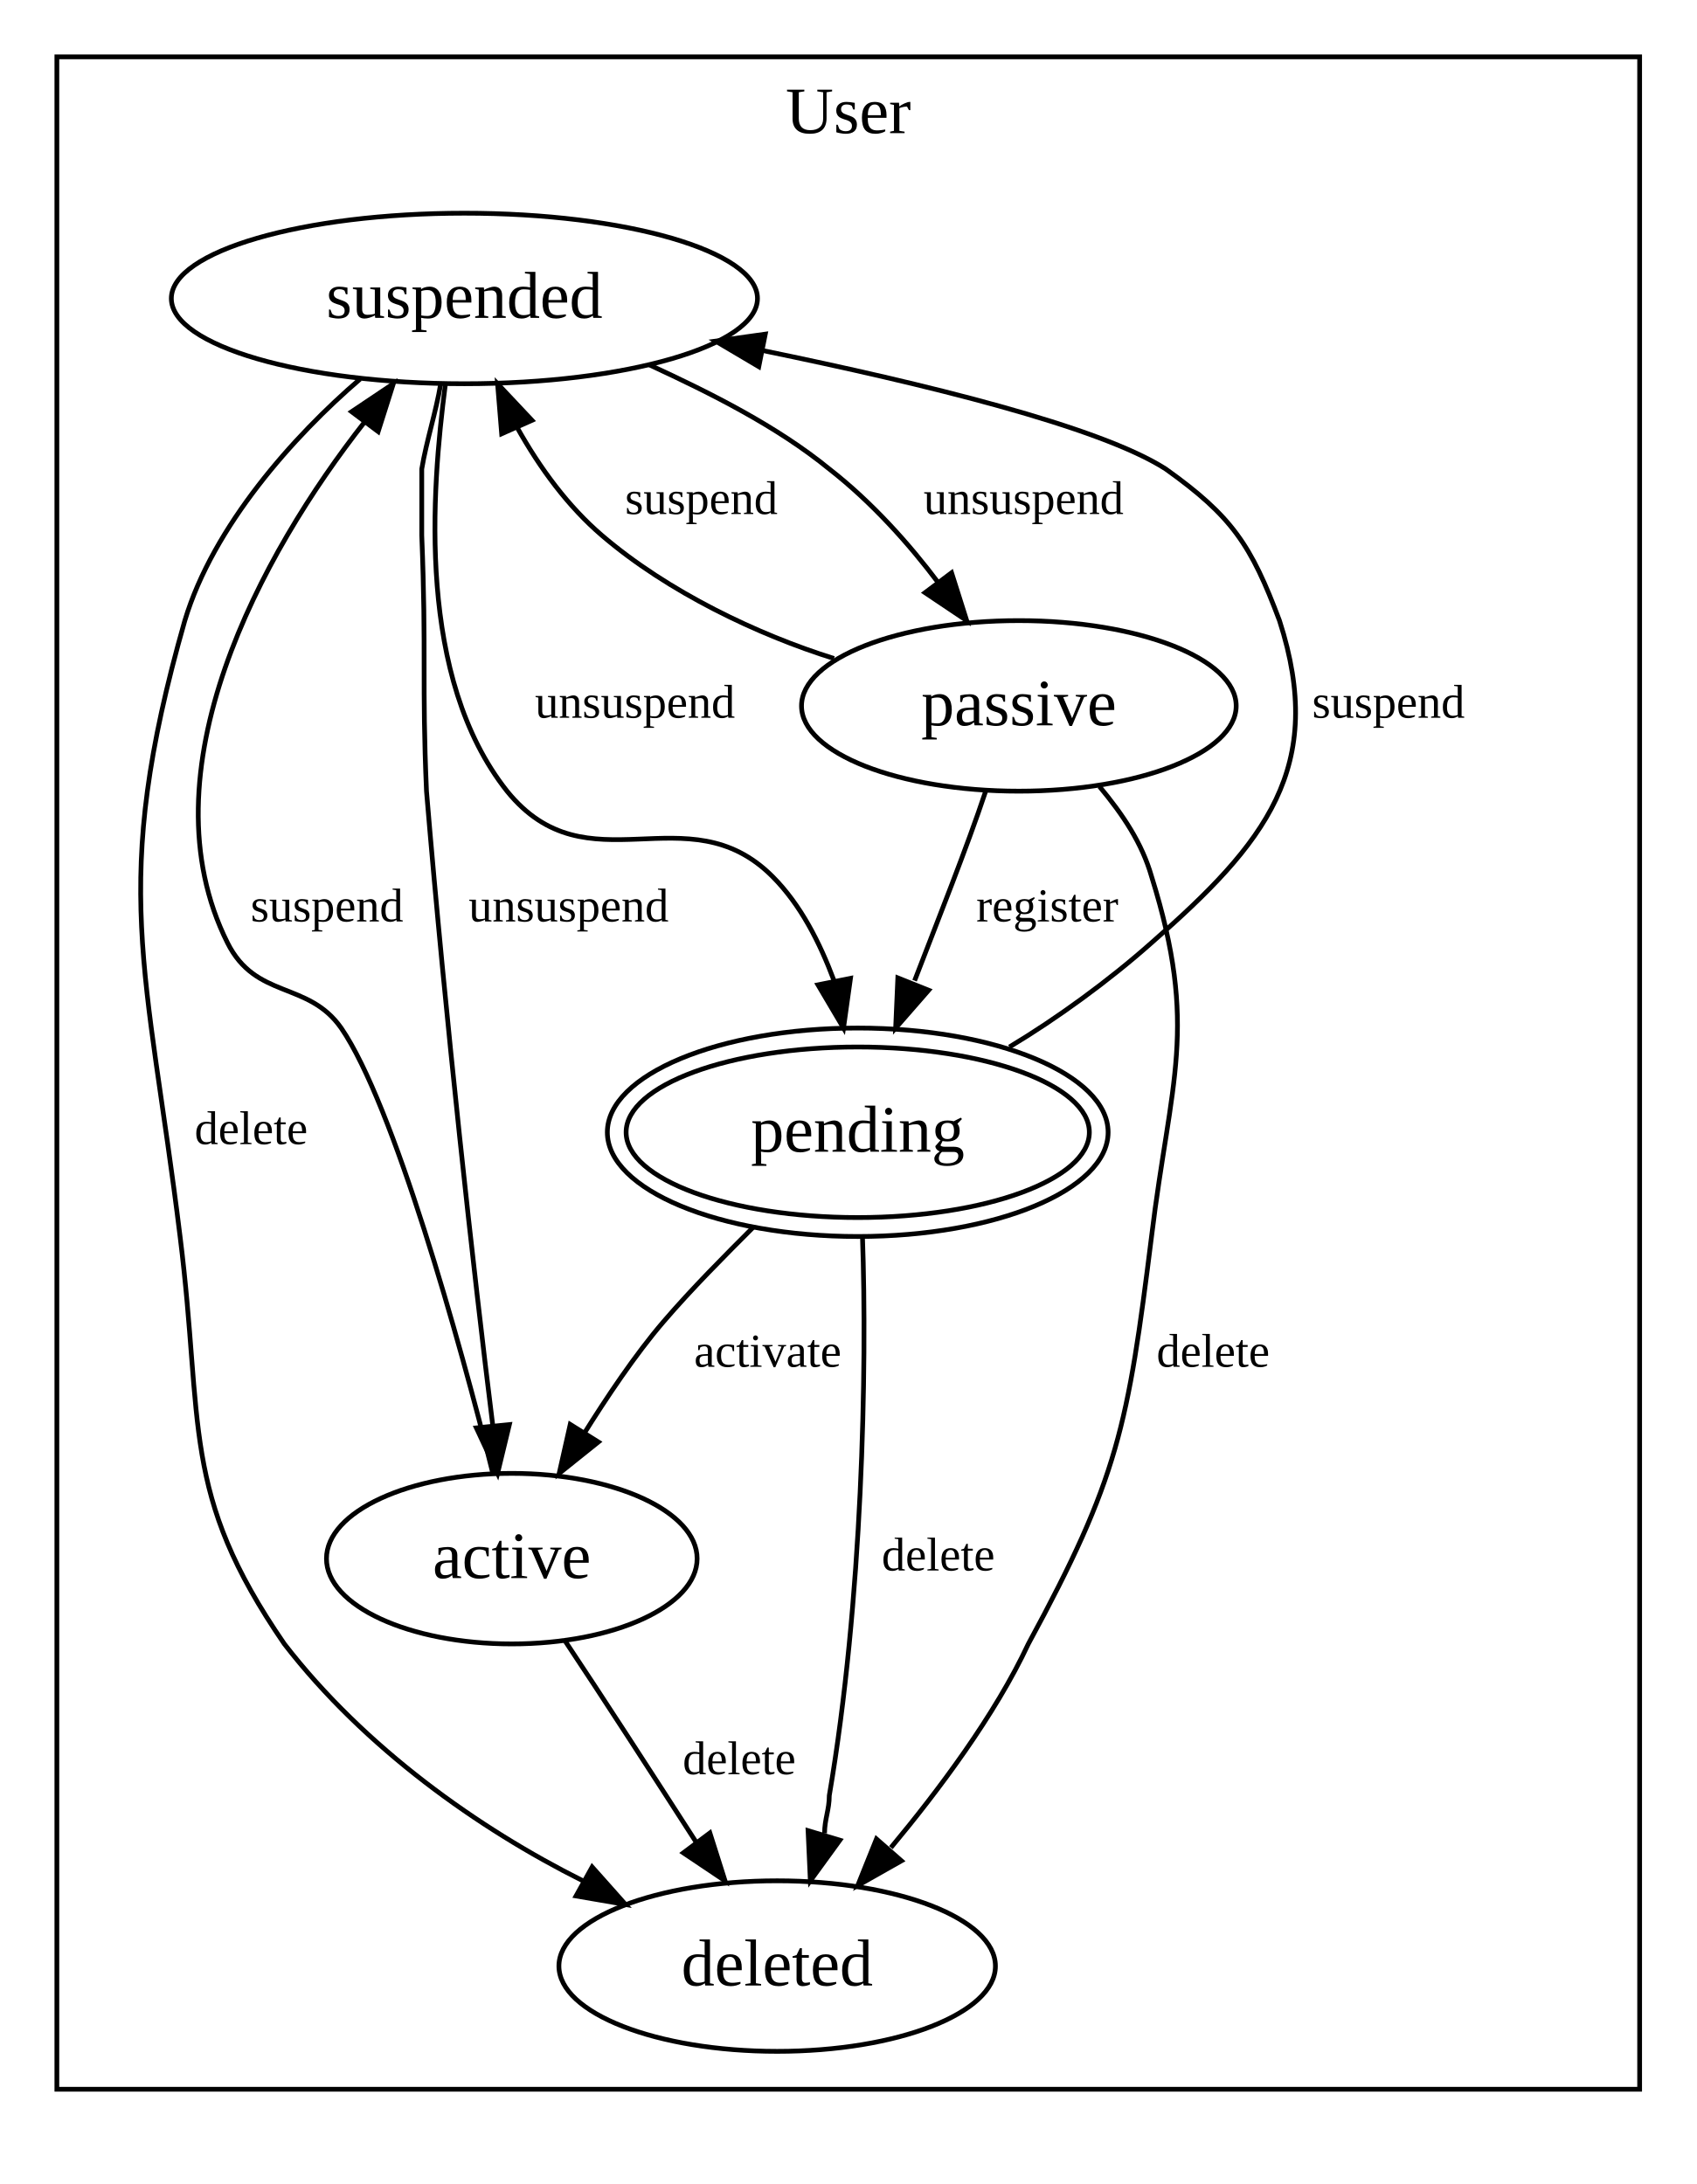
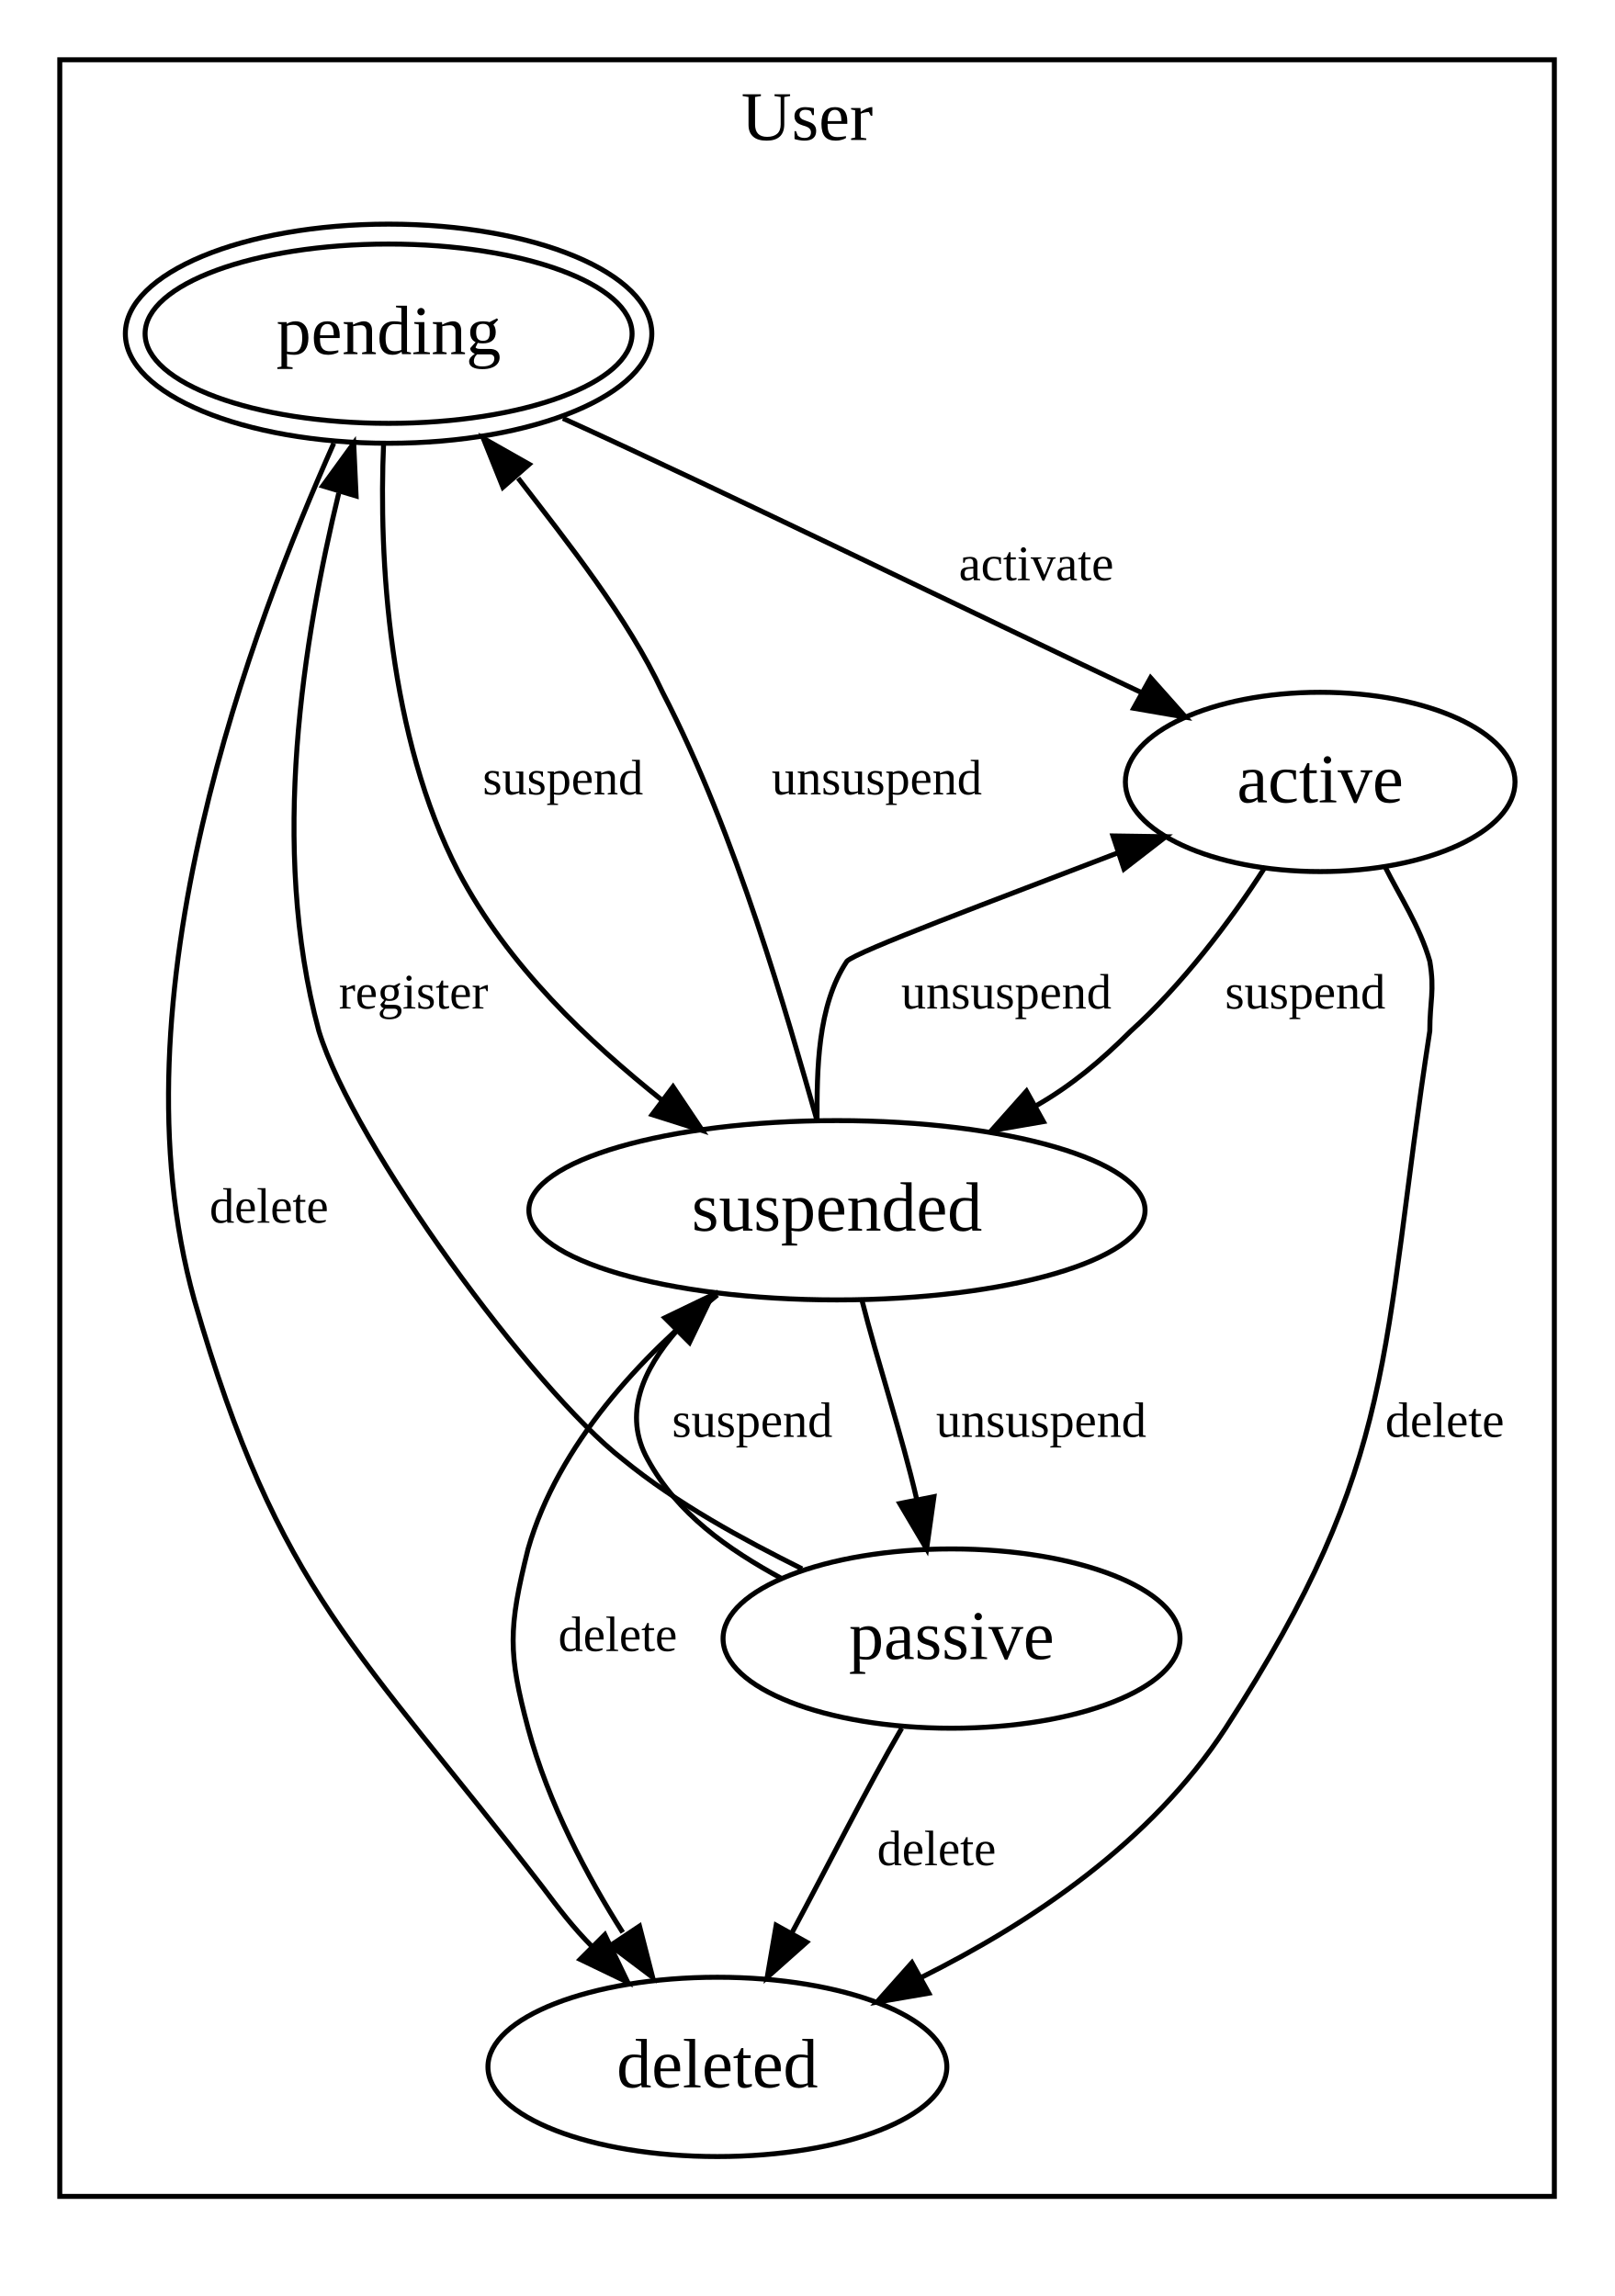
- <svg xmlns="http://www.w3.org/2000/svg" width="358pt" height="461pt" viewBox="0.00 0.00 358.00 461.00">
+ <svg xmlns="http://www.w3.org/2000/svg" width="324pt" height="461pt" viewBox="0.00 0.00 324.00 461.00">
  <g id="graph0" class="graph" transform="scale(1 1) rotate(0) translate(4 457)">
-     <polygon style="fill:white;stroke:white;" points="-4,4 -4,-457 354,-457 354,4 -4,4" />
+     <polygon style="fill:white;stroke:white;" points="-4,4 -4,-457 320,-457 320,4 -4,4" />
    <g id="cluster2" class="cluster">
-       <polygon style="fill:none;stroke:black;" points="8,-16 8,-445 342,-445 342,-16 8,-16" />
-       <text text-anchor="middle" x="175" y="-428.9" style="font-family:Times New Roman;font-size:14.00;">User</text>
+       <polygon style="fill:none;stroke:black;" points="8,-16 8,-445 308,-445 308,-16 8,-16" />
+       <text text-anchor="middle" x="158" y="-428.9" style="font-family:Times New Roman;font-size:14.00;">User</text>
    </g>
    <g id="node2" class="node">
-       <ellipse style="fill:none;stroke:black;" cx="94" cy="-394" rx="61.844" ry="18" />
-       <text text-anchor="middle" x="94" y="-389.9" style="font-family:Times New Roman;font-size:14.00;">suspended</text>
+       <ellipse style="fill:none;stroke:black;" cx="140" cy="-42" rx="46.056" ry="18" />
+       <text text-anchor="middle" x="140" y="-37.9" style="font-family:Times New Roman;font-size:14.00;">deleted</text>
    </g>
    <g id="node3" class="node">
-       <ellipse style="fill:none;stroke:black;" cx="160" cy="-42" rx="46.056" ry="18" />
-       <text text-anchor="middle" x="160" y="-37.9" style="font-family:Times New Roman;font-size:14.00;">deleted</text>
+       <ellipse style="fill:none;stroke:black;" cx="74" cy="-390" rx="48.876" ry="18" />
+       <ellipse style="fill:none;stroke:black;" cx="74" cy="-390" rx="52.838" ry="22" />
+       <text text-anchor="middle" x="74" y="-385.9" style="font-family:Times New Roman;font-size:14.00;">pending</text>
+     </g>
+     <g id="edge21" class="edge">
+       <path style="fill:none;stroke:black;" d="M63,-368C47,-332 18,-257 35,-196 52,-137 68,-126 105,-78 108,-74 111,-70 115,-66" />
+       <polygon style="fill:black;stroke:black;" points="117.404,-68.546 122,-59 112.454,-63.596 117.404,-68.546" />
+       <text text-anchor="middle" x="50" y="-211.5" style="font-family:Times New Roman;font-size:10.00;">delete</text>
+     </g>
+     <g id="node4" class="node">
+       <ellipse style="fill:none;stroke:black;" cx="261" cy="-300" rx="39.107" ry="18" />
+       <text text-anchor="middle" x="261" y="-295.9" style="font-family:Times New Roman;font-size:14.00;">active</text>
+     </g>
+     <g id="edge17" class="edge">
+       <path style="fill:none;stroke:black;" d="M109,-373C142,-358 191,-334 225,-318" />
+       <polygon style="fill:black;stroke:black;" points="226.958,-320.916 234,-313 223.559,-314.797 226.958,-320.916" />
+       <text text-anchor="middle" x="204" y="-340.5" style="font-family:Times New Roman;font-size:10.00;">activate</text>
+     </g>
+     <g id="node6" class="node">
+       <ellipse style="fill:none;stroke:black;" cx="164" cy="-214" rx="61.844" ry="18" />
+       <text text-anchor="middle" x="164" y="-209.9" style="font-family:Times New Roman;font-size:14.00;">suspended</text>
+     </g>
+     <g id="edge7" class="edge">
+       <path style="fill:none;stroke:black;" d="M73,-368C72,-345 74,-309 88,-282 98,-263 114,-248 129,-236" />
+       <polygon style="fill:black;stroke:black;" points="131.1,-238.8 137,-230 126.9,-233.2 131.1,-238.8" />
+       <text text-anchor="middle" x="109" y="-297.5" style="font-family:Times New Roman;font-size:10.00;">suspend</text>
+     </g>
+     <g id="edge23" class="edge">
+       <path style="fill:none;stroke:black;" d="M274,-283C277,-277 281,-271 283,-264 284,-258 283,-256 283,-250 273,-185 277,-164 242,-110 227,-87 203,-71 181,-60" />
+       <polygon style="fill:black;stroke:black;" points="182.441,-56.797 172,-55 179.042,-62.916 182.441,-56.797" />
+       <text text-anchor="middle" x="286" y="-168.5" style="font-family:Times New Roman;font-size:10.00;">delete</text>
+     </g>
+     <g id="edge9" class="edge">
+       <path style="fill:none;stroke:black;" d="M250,-283C243,-272 233,-259 223,-250 217,-244 211,-239 204,-235" />
+       <polygon style="fill:black;stroke:black;" points="205.441,-231.797 195,-230 202.042,-237.916 205.441,-231.797" />
+       <text text-anchor="middle" x="258" y="-254.5" style="font-family:Times New Roman;font-size:10.00;">suspend</text>
+     </g>
+     <g id="node5" class="node">
+       <ellipse style="fill:none;stroke:black;" cx="187" cy="-128" rx="45.862" ry="18" />
+       <text text-anchor="middle" x="187" y="-123.9" style="font-family:Times New Roman;font-size:14.00;">passive</text>
    </g>
    <g id="edge19" class="edge">
-       <path style="fill:none;stroke:black;" d="M72,-377C58,-365 41,-346 35,-326 19,-270 27,-253 34,-196 39,-156 34,-142 56,-110 73,-88 97,-71 119,-60" />
-       <polygon style="fill:black;stroke:black;" points="120.958,-62.916 128,-55 117.559,-56.797 120.958,-62.916" />
-       <text text-anchor="middle" x="49" y="-215.5" style="font-family:Times New Roman;font-size:10.00;">delete</text>
-     </g>
-     <g id="node4" class="node">
-       <ellipse style="fill:none;stroke:black;" cx="104" cy="-128" rx="39.107" ry="18" />
-       <text text-anchor="middle" x="104" y="-123.9" style="font-family:Times New Roman;font-size:14.00;">active</text>
+       <path style="fill:none;stroke:black;" d="M177,-110C170,-98 162,-82 155,-69" />
+       <polygon style="fill:black;stroke:black;" points="157.916,-67.042 150,-60 151.797,-70.441 157.916,-67.042" />
+       <text text-anchor="middle" x="184" y="-82.5" style="font-family:Times New Roman;font-size:10.00;">delete</text>
    </g>
    <g id="edge3" class="edge">
-       <path style="fill:none;stroke:black;" d="M89,-376C88,-370 86,-364 85,-358 85,-351 85,-350 85,-344 86,-319 85,-313 86,-290 90,-242 96,-188 100,-156" />
-       <polygon style="fill:black;stroke:black;" points="103.488,-156.299 101,-146 96.522,-155.602 103.488,-156.299" />
-       <text text-anchor="middle" x="116" y="-262.5" style="font-family:Times New Roman;font-size:10.00;">unsuspend</text>
-     </g>
-     <g id="node5" class="node">
-       <ellipse style="fill:none;stroke:black;" cx="177" cy="-218" rx="48.876" ry="18" />
-       <ellipse style="fill:none;stroke:black;" cx="177" cy="-218" rx="52.838" ry="22" />
-       <text text-anchor="middle" x="177" y="-213.9" style="font-family:Times New Roman;font-size:14.00;">pending</text>
+       <path style="fill:none;stroke:black;" d="M157,-142C145,-148 132,-155 121,-164 103,-178 67,-227 60,-250 50,-287 57,-329 64,-358" />
+       <polygon style="fill:black;stroke:black;" points="60.774,-359.427 67,-368 67.479,-357.416 60.774,-359.427" />
+       <text text-anchor="middle" x="79" y="-254.5" style="font-family:Times New Roman;font-size:10.00;">register</text>
    </g>
    <g id="edge5" class="edge">
-       <path style="fill:none;stroke:black;" d="M90,-376C87,-353 84,-314 103,-290 120,-269 141,-290 159,-272 165,-266 169,-258 172,-250" />
-       <polygon style="fill:black;stroke:black;" points="175.471,-250.492 174,-240 168.607,-249.119 175.471,-250.492" />
-       <text text-anchor="middle" x="130" y="-305.5" style="font-family:Times New Roman;font-size:10.00;">unsuspend</text>
-     </g>
-     <g id="node6" class="node">
-       <ellipse style="fill:none;stroke:black;" cx="211" cy="-308" rx="45.862" ry="18" />
-       <text text-anchor="middle" x="211" y="-303.9" style="font-family:Times New Roman;font-size:14.00;">passive</text>
-     </g>
-     <g id="edge7" class="edge">
-       <path style="fill:none;stroke:black;" d="M133,-380C146,-374 160,-367 171,-358 180,-351 188,-342 194,-334" />
-       <polygon style="fill:black;stroke:black;" points="196.8,-336.1 200,-326 191.2,-331.9 196.8,-336.1" />
-       <text text-anchor="middle" x="212" y="-348.5" style="font-family:Times New Roman;font-size:10.00;">unsuspend</text>
+       <path style="fill:none;stroke:black;" d="M153,-140C142,-146 132,-153 126,-164 121,-173 125,-182 132,-190" />
+       <polygon style="fill:black;stroke:black;" points="129.454,-192.404 139,-197 134.404,-187.454 129.454,-192.404" />
+       <text text-anchor="middle" x="147" y="-168.5" style="font-family:Times New Roman;font-size:10.00;">suspend</text>
    </g>
    <g id="edge25" class="edge">
-       <path style="fill:none;stroke:black;" d="M100,-146C93,-174 79,-224 68,-240 61,-250 50,-246 44,-258 26,-294 51,-340 73,-368" />
-       <polygon style="fill:black;stroke:black;" points="70.2,-370.1 79,-376 75.8,-365.9 70.2,-370.1" />
-       <text text-anchor="middle" x="65" y="-262.5" style="font-family:Times New Roman;font-size:10.00;">suspend</text>
+       <path style="fill:none;stroke:black;" d="M140,-197C125,-185 108,-167 102,-146 98,-130 98,-125 102,-110 106,-95 114,-80 121,-69" />
+       <polygon style="fill:black;stroke:black;" points="124.365,-70.262 127,-60 118.541,-66.379 124.365,-70.262" />
+       <text text-anchor="middle" x="120" y="-125.5" style="font-family:Times New Roman;font-size:10.00;">delete</text>
    </g>
-     <g id="edge17" class="edge">
-       <path style="fill:none;stroke:black;" d="M115,-111C123,-99 134,-82 143,-68" />
-       <polygon style="fill:black;stroke:black;" points="145.8,-70.1 149,-60 140.2,-65.9 145.8,-70.1" />
-       <text text-anchor="middle" x="152" y="-82.5" style="font-family:Times New Roman;font-size:10.00;">delete</text>
+     <g id="edge13" class="edge">
+       <path style="fill:none;stroke:black;" d="M160,-232C154,-253 144,-289 129,-318 122,-333 110,-348 100,-361" />
+       <polygon style="fill:black;stroke:black;" points="96.951,-359.169 93,-369 102.219,-363.779 96.951,-359.169" />
+       <text text-anchor="middle" x="172" y="-297.5" style="font-family:Times New Roman;font-size:10.00;">unsuspend</text>
    </g>
-     <g id="edge23" class="edge">
-       <path style="fill:none;stroke:black;" d="M209,-236C219,-242 230,-250 239,-258 263,-279 276,-295 266,-326 260,-342 256,-348 242,-358 228,-367 191,-376 157,-383" />
-       <polygon style="fill:black;stroke:black;" points="156.119,-379.607 147,-385 157.492,-386.471 156.119,-379.607" />
-       <text text-anchor="middle" x="289" y="-305.5" style="font-family:Times New Roman;font-size:10.00;">suspend</text>
+     <g id="edge11" class="edge">
+       <path style="fill:none;stroke:black;" d="M160,-232C160,-242 160,-255 166,-264 168,-266 195,-276 221,-286" />
+       <polygon style="fill:black;stroke:black;" points="219.406,-289.158 230,-289 221.62,-282.517 219.406,-289.158" />
+       <text text-anchor="middle" x="198" y="-254.5" style="font-family:Times New Roman;font-size:10.00;">unsuspend</text>
    </g>
    <g id="edge15" class="edge">
-       <path style="fill:none;stroke:black;" d="M178,-196C179,-168 178,-119 171,-78 171,-75 170,-73 170,-70" />
-       <polygon style="fill:black;stroke:black;" points="173.226,-68.573 167,-60 166.521,-70.584 173.226,-68.573" />
-       <text text-anchor="middle" x="194" y="-125.5" style="font-family:Times New Roman;font-size:10.00;">delete</text>
-     </g>
-     <g id="edge11" class="edge">
-       <path style="fill:none;stroke:black;" d="M155,-198C149,-192 142,-185 136,-178 130,-171 124,-162 119,-154" />
-       <polygon style="fill:black;stroke:black;" points="122.268,-152.625 114,-146 116.332,-156.335 122.268,-152.625" />
-       <text text-anchor="middle" x="158" y="-168.5" style="font-family:Times New Roman;font-size:10.00;">activate</text>
-     </g>
-     <g id="edge21" class="edge">
-       <path style="fill:none;stroke:black;" d="M172,-318C156,-323 137,-332 123,-344 116,-350 110,-358 105,-367" />
-       <polygon style="fill:black;stroke:black;" points="101.863,-365.44 101,-376 108.26,-368.283 101.863,-365.44" />
-       <text text-anchor="middle" x="144" y="-348.5" style="font-family:Times New Roman;font-size:10.00;">suspend</text>
-     </g>
-     <g id="edge13" class="edge">
-       <path style="fill:none;stroke:black;" d="M228,-291C233,-285 237,-279 239,-272 249,-240 243,-229 239,-196 234,-156 232,-145 213,-110 206,-95 194,-79 184,-67" />
-       <polygon style="fill:black;stroke:black;" points="186.219,-64.221 177,-59 180.951,-68.831 186.219,-64.221" />
-       <text text-anchor="middle" x="252" y="-168.5" style="font-family:Times New Roman;font-size:10.00;">delete</text>
-     </g>
-     <g id="edge9" class="edge">
-       <path style="fill:none;stroke:black;" d="M204,-290C200,-278 194,-263 189,-250" />
-       <polygon style="fill:black;stroke:black;" points="191.964,-247.985 185,-240 185.464,-250.585 191.964,-247.985" />
-       <text text-anchor="middle" x="217" y="-262.5" style="font-family:Times New Roman;font-size:10.00;">register</text>
+       <path style="fill:none;stroke:black;" d="M169,-196C172,-184 177,-169 180,-156" />
+       <polygon style="fill:black;stroke:black;" points="183.471,-156.492 182,-146 176.607,-155.119 183.471,-156.492" />
+       <text text-anchor="middle" x="205" y="-168.5" style="font-family:Times New Roman;font-size:10.00;">unsuspend</text>
    </g>
  </g>
</svg>
